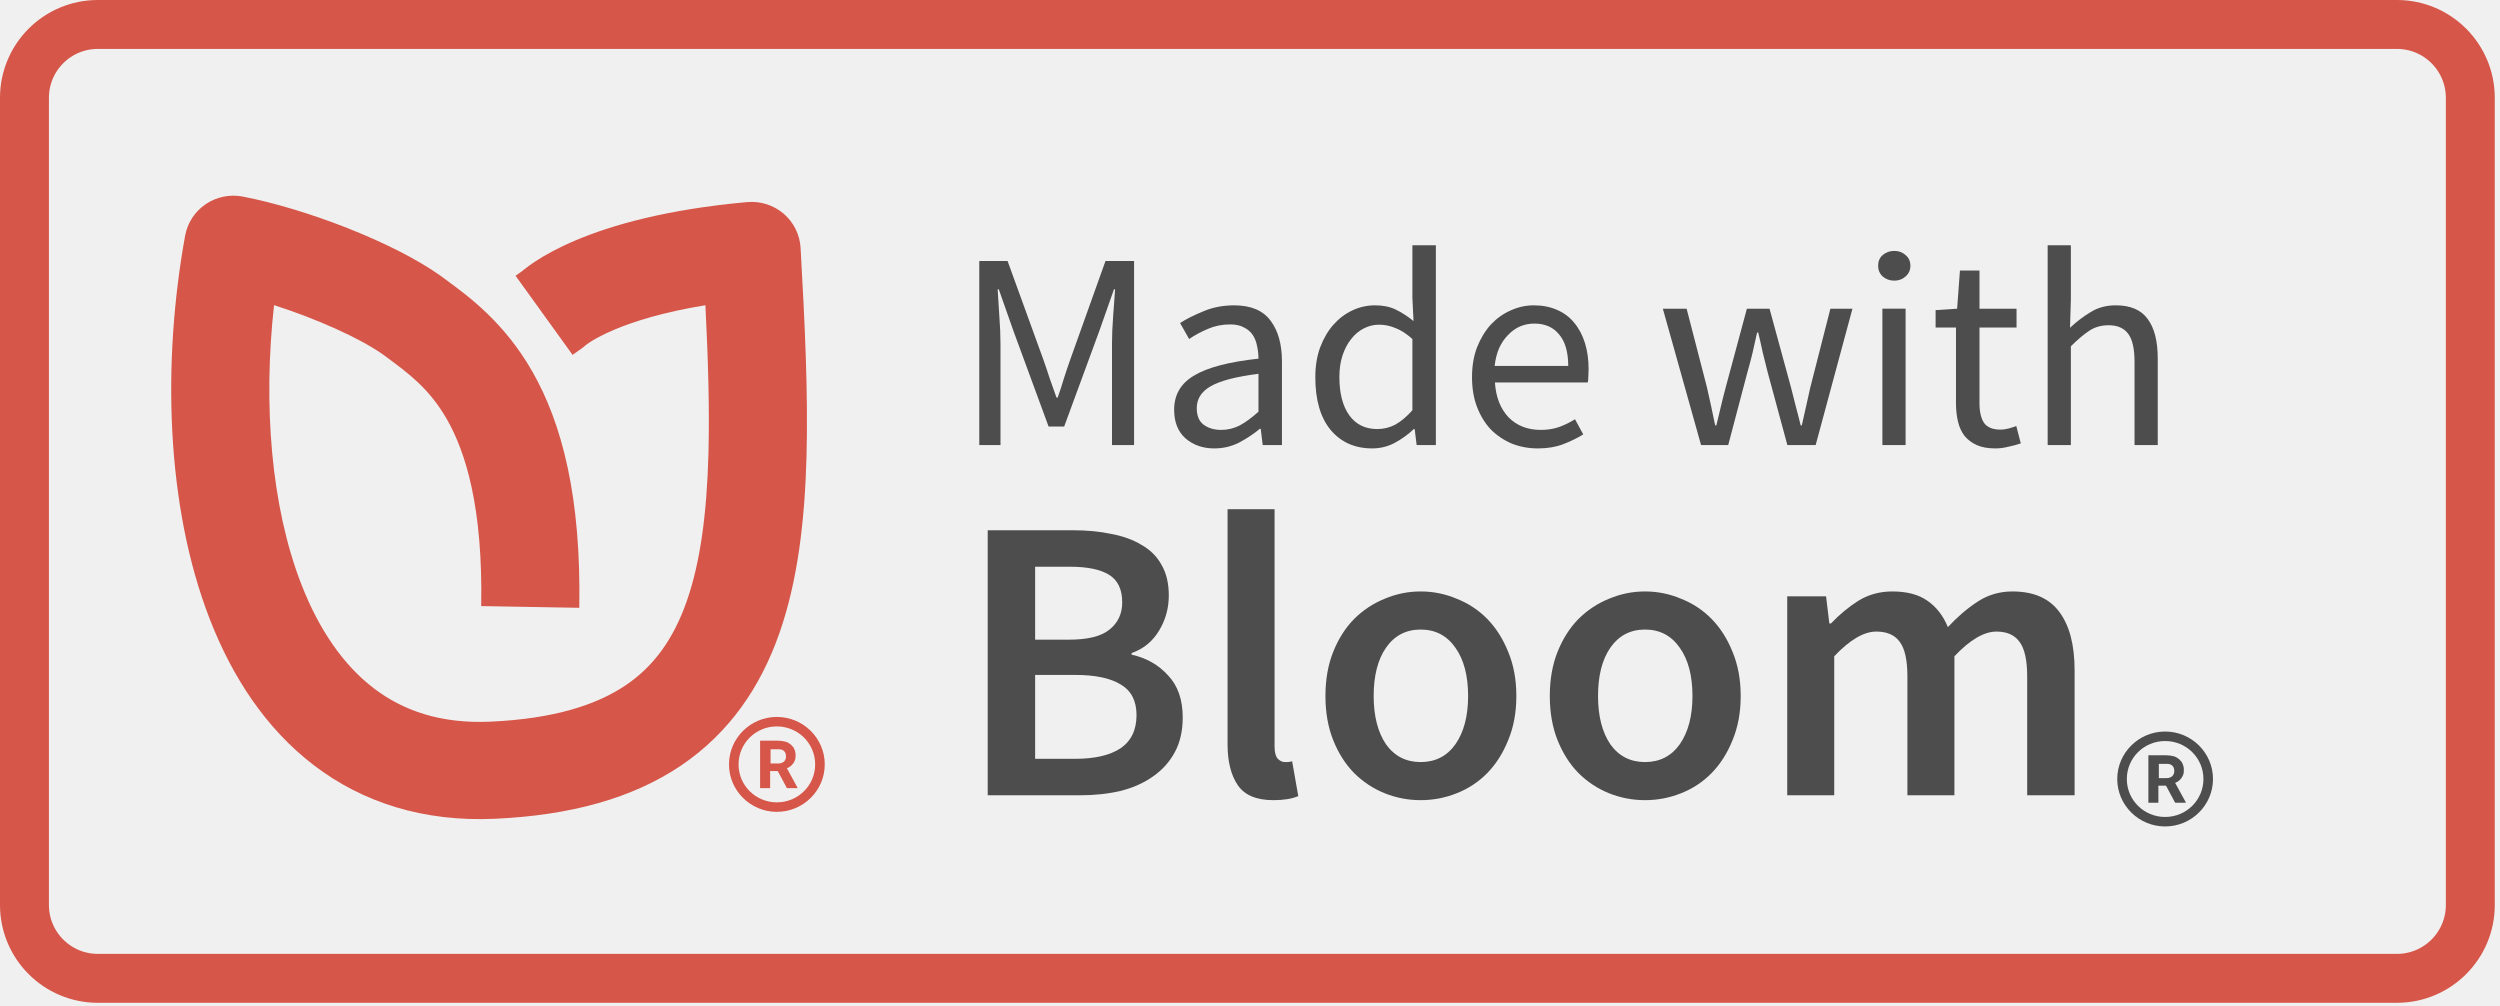
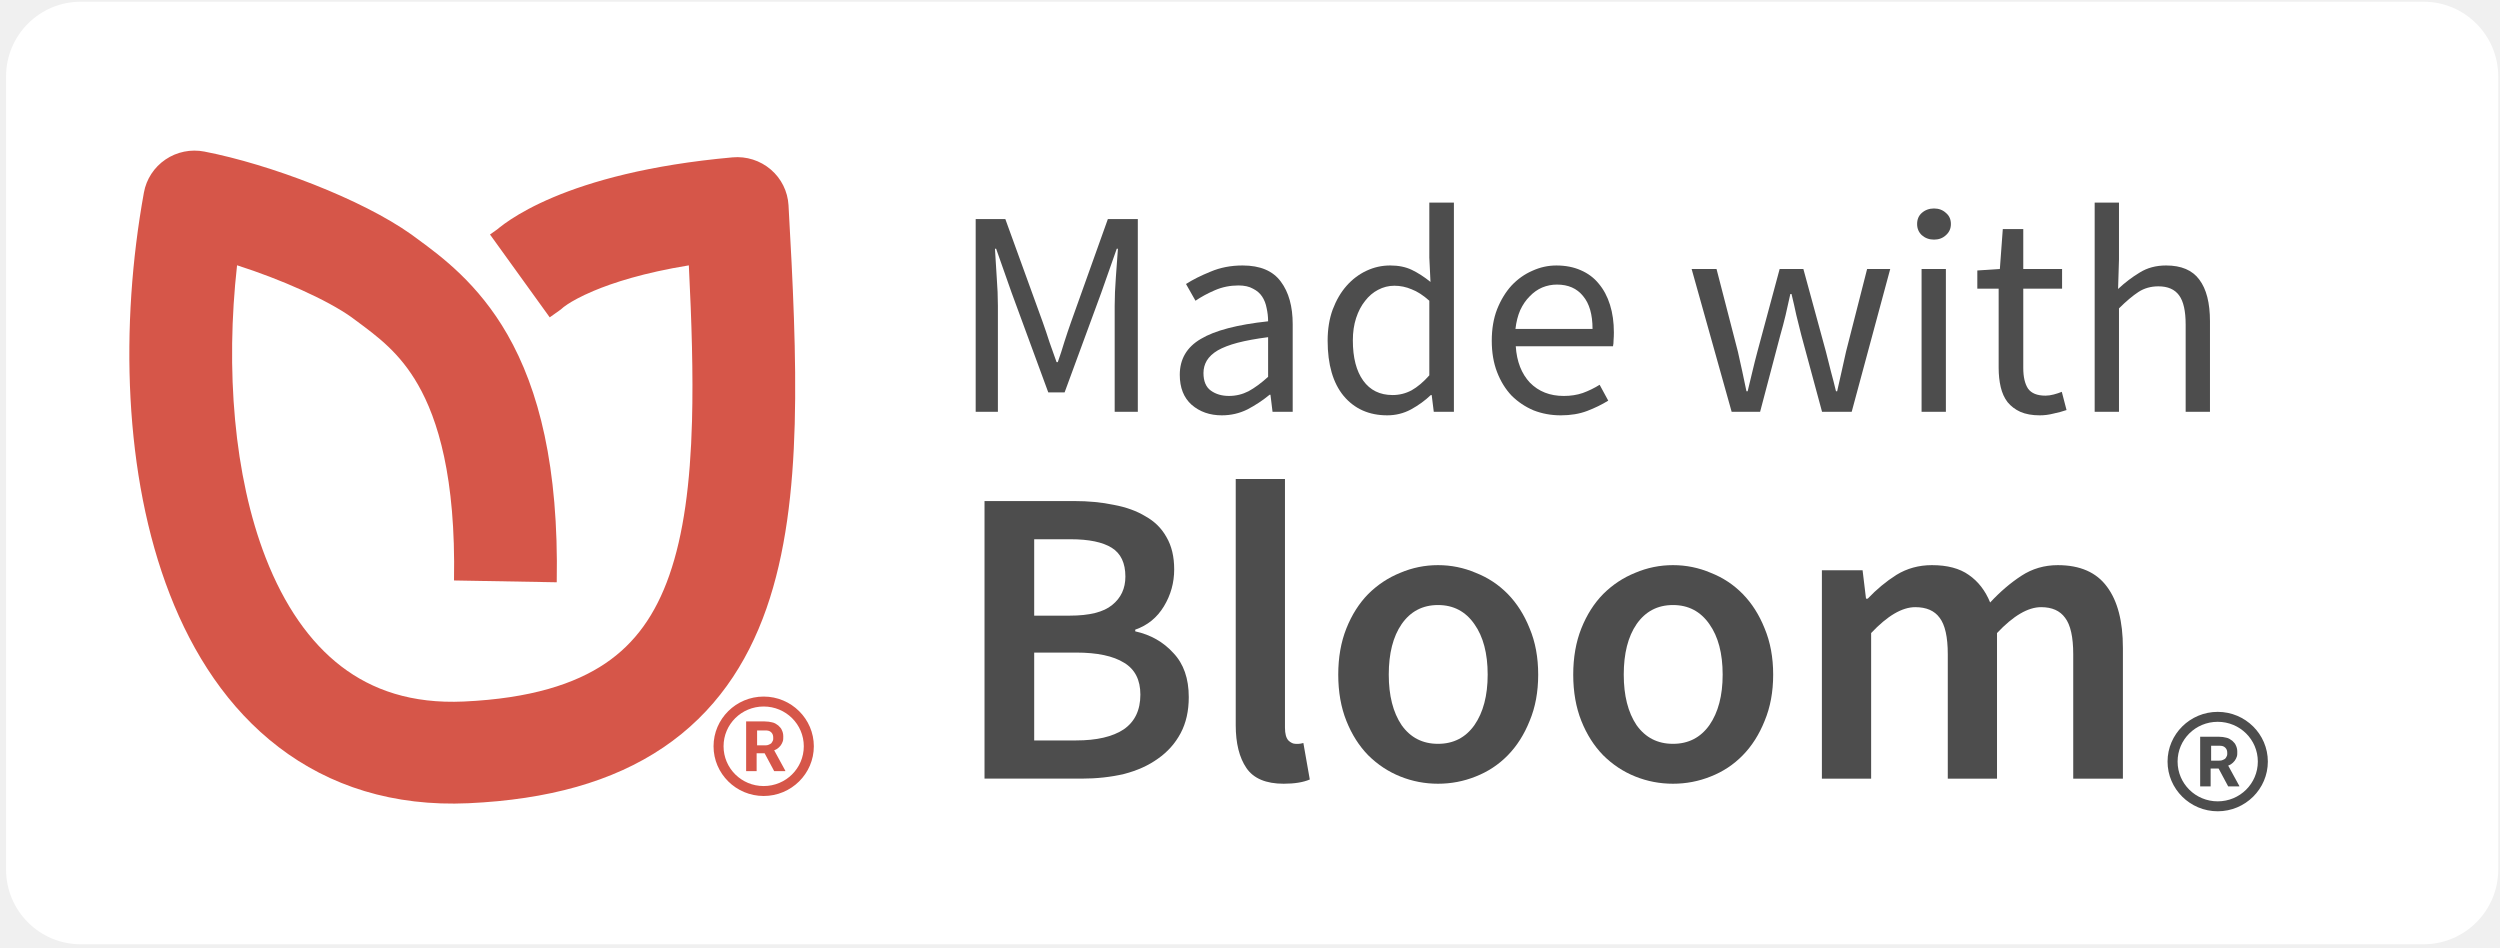
- <svg xmlns="http://www.w3.org/2000/svg" width="398" height="160" viewBox="0 0 398 160" fill="none">
-   <rect x="3.894" y="3.894" width="389.381" height="151.858" rx="11.681" stroke="#D65649" stroke-width="7.788" />
-   <path fill-rule="evenodd" clip-rule="evenodd" d="M32.751 32.501C34.476 31.331 36.606 30.896 38.658 31.294C48.645 33.23 62.593 38.532 70.151 43.914C70.194 43.945 70.237 43.976 70.276 44.007C70.537 44.2 70.809 44.401 71.097 44.611C74.66 47.228 80.287 51.356 84.722 59.1C89.492 67.428 92.536 79.18 92.221 96.764L76.607 96.488C76.891 80.738 74.126 71.955 71.14 66.741C68.371 61.907 65.105 59.493 61.639 56.931C61.421 56.768 61.199 56.605 60.977 56.44C57.239 53.796 50.328 50.726 43.63 48.579C41.866 64.379 43.14 80.581 47.976 93.026C50.799 100.281 54.677 105.878 59.478 109.553C64.158 113.136 70.163 115.25 78.094 114.888C88.261 114.424 95.013 112.199 99.612 109.091C104.113 106.05 107.232 101.71 109.338 95.685C111.499 89.509 112.527 81.741 112.784 72.261C112.979 65.067 112.73 57.176 112.301 48.592C105.452 49.711 100.791 51.223 97.809 52.481C95.792 53.332 94.53 54.072 93.864 54.508C93.533 54.724 93.346 54.868 93.284 54.917C93.054 55.126 92.813 55.322 92.556 55.502L91.154 56.494L82.078 43.902L83.156 43.137C83.254 43.054 83.363 42.965 83.483 42.87C83.923 42.518 84.504 42.087 85.243 41.602C86.723 40.631 88.83 39.449 91.692 38.241C97.423 35.825 106.141 33.327 118.948 32.174C121.055 31.984 123.153 32.651 124.758 34.023C126.362 35.394 127.331 37.352 127.452 39.448C128.118 51.24 128.671 62.497 128.398 72.676C128.122 82.825 127.016 92.407 124.096 100.753C121.125 109.249 116.218 116.602 108.411 121.878C100.702 127.086 90.862 129.799 78.811 130.348C67.402 130.868 57.706 127.754 49.93 121.8C42.271 115.938 36.941 107.69 33.405 98.59C26.381 80.525 25.824 57.627 29.472 37.519C29.842 35.479 31.026 33.671 32.751 32.501Z" fill="#D65649" />
-   <path d="M123.676 114.135C119.475 114.135 116.056 117.527 116.056 121.691C116.056 125.855 119.475 129.246 123.676 129.246C127.878 129.246 131.3 125.855 131.3 121.691C131.3 117.527 127.878 114.135 123.676 114.135ZM123.676 115.646C127.052 115.646 129.774 118.343 129.774 121.691C129.774 125.038 127.052 127.735 123.676 127.735C120.3 127.735 117.578 125.038 117.578 121.691C117.578 118.343 120.3 115.646 123.676 115.646ZM121.009 117.912V125.469H122.605V122.753H123.82L125.273 125.469H126.962V125.398L125.273 122.305C125.424 122.229 125.666 122.15 125.822 121.998C126.047 121.845 126.121 121.7 126.273 121.549C126.425 121.323 126.507 121.162 126.581 120.936C126.659 120.71 126.655 120.482 126.655 120.18C126.655 119.802 126.569 119.49 126.417 119.188C126.339 118.962 126.121 118.753 125.892 118.527C125.588 118.301 125.343 118.13 124.961 118.055C124.657 117.979 124.276 117.914 123.82 117.914L121.009 117.912ZM122.675 119.282H123.914C124.295 119.282 124.591 119.338 124.821 119.567C125.047 119.793 125.128 120.039 125.128 120.416C125.128 120.569 125.136 120.714 125.058 120.865C124.981 121.018 124.895 121.168 124.821 121.243C124.743 121.319 124.591 121.381 124.439 121.455C124.287 121.531 124.143 121.548 123.914 121.548H122.675V119.282Z" fill="#D65649" />
-   <path d="M155.901 70.852V41.552H160.406L166.079 57.184C166.441 58.197 166.788 59.224 167.119 60.266C167.477 61.278 167.839 62.291 168.197 63.303H168.38C168.739 62.291 169.07 61.278 169.369 60.266C169.7 59.224 170.047 58.197 170.405 57.184L175.993 41.552H180.545V70.852H177.029V54.728C177.029 53.418 177.091 51.973 177.208 50.395C177.328 48.817 177.434 47.373 177.523 46.063H177.344L175 52.718L169.416 67.904H166.936L161.352 52.718L159.008 46.063H158.829C158.919 47.373 159.008 48.817 159.098 50.395C159.218 51.973 159.277 53.418 159.277 54.728V70.852H155.901Z" fill="#4D4D4D" />
-   <path d="M193.321 71.389C191.487 71.389 189.957 70.853 188.722 69.781C187.523 68.709 186.923 67.19 186.923 65.225C186.923 62.843 187.986 61.026 190.12 59.776C192.254 58.495 195.661 57.602 200.349 57.096C200.349 56.411 200.271 55.741 200.123 55.086C200.003 54.431 199.777 53.85 199.446 53.344C199.115 52.838 198.651 52.436 198.052 52.138C197.479 51.811 196.743 51.647 195.844 51.647C194.582 51.647 193.395 51.885 192.285 52.361C191.171 52.838 190.182 53.374 189.31 53.97L187.869 51.424C188.89 50.769 190.136 50.143 191.607 49.548C193.079 48.922 194.699 48.61 196.475 48.61C199.146 48.61 201.085 49.429 202.284 51.066C203.488 52.674 204.087 54.833 204.087 57.543V70.853H201.023L200.707 68.262H200.575C199.524 69.126 198.394 69.87 197.195 70.495C195.992 71.091 194.699 71.389 193.321 71.389ZM194.399 68.441C195.451 68.441 196.444 68.203 197.374 67.726C198.305 67.22 199.298 66.491 200.349 65.538V59.508C198.515 59.746 196.969 60.029 195.708 60.357C194.477 60.684 193.469 61.071 192.69 61.518C191.939 61.964 191.382 62.485 191.023 63.081C190.692 63.647 190.525 64.272 190.525 64.957C190.525 66.207 190.903 67.101 191.654 67.637C192.402 68.173 193.321 68.441 194.399 68.441Z" fill="#4D4D4D" />
-   <path d="M218.456 71.387C215.691 71.387 213.483 70.405 211.832 68.439C210.212 66.474 209.398 63.675 209.398 60.042C209.398 58.286 209.656 56.708 210.166 55.308C210.707 53.879 211.412 52.673 212.284 51.69C213.152 50.708 214.161 49.948 215.302 49.412C216.442 48.876 217.646 48.608 218.907 48.608C220.169 48.608 221.263 48.832 222.194 49.279C223.124 49.725 224.07 50.335 225.032 51.11L224.853 47.403V39.05H228.591V70.851H225.53L225.215 68.305H225.079C224.207 69.139 223.202 69.869 222.061 70.494C220.948 71.089 219.748 71.387 218.456 71.387ZM219.265 68.305C220.29 68.305 221.247 68.067 222.151 67.591C223.05 67.085 223.954 66.325 224.853 65.313V53.968C223.922 53.135 223.019 52.554 222.151 52.226C221.31 51.869 220.437 51.69 219.538 51.69C218.666 51.69 217.84 51.899 217.058 52.316C216.306 52.703 215.648 53.269 215.076 54.013C214.507 54.727 214.056 55.591 213.725 56.603C213.394 57.616 213.23 58.747 213.23 59.998C213.23 62.618 213.756 64.658 214.807 66.117C215.858 67.576 217.346 68.305 219.265 68.305Z" fill="#4D4D4D" />
-   <path d="M244.842 71.389C243.371 71.389 241.988 71.135 240.696 70.629C239.434 70.094 238.324 69.349 237.362 68.396C236.432 67.413 235.696 66.223 235.155 64.823C234.613 63.423 234.345 61.831 234.345 60.044C234.345 58.258 234.613 56.664 235.155 55.265C235.727 53.836 236.463 52.63 237.362 51.647C238.293 50.665 239.344 49.92 240.516 49.414C241.688 48.878 242.903 48.61 244.165 48.61C245.547 48.61 246.778 48.848 247.86 49.324C248.97 49.801 249.889 50.486 250.609 51.379C251.361 52.272 251.929 53.344 252.319 54.595C252.712 55.846 252.906 57.245 252.906 58.793C252.906 59.18 252.891 59.567 252.86 59.955C252.86 60.312 252.832 60.625 252.77 60.892H237.993C238.145 63.215 238.865 65.061 240.154 66.431C241.478 67.771 243.188 68.441 245.29 68.441C246.342 68.441 247.303 68.292 248.176 67.994C249.075 67.666 249.932 67.25 250.742 66.744L252.05 69.156C251.088 69.751 250.021 70.272 248.853 70.719C247.681 71.165 246.342 71.389 244.842 71.389ZM237.946 58.258H249.663C249.663 56.054 249.18 54.386 248.222 53.255C247.288 52.094 245.968 51.513 244.255 51.513C243.476 51.513 242.724 51.662 242.004 51.96C241.311 52.258 240.68 52.704 240.111 53.3C239.539 53.865 239.06 54.565 238.671 55.399C238.309 56.233 238.067 57.186 237.946 58.258Z" fill="#4D4D4D" />
-   <path d="M270.808 70.853L264.725 49.146H268.51L271.754 61.697C271.991 62.739 272.217 63.751 272.427 64.734C272.638 65.716 272.848 66.714 273.058 67.726H273.241C273.479 66.714 273.72 65.716 273.961 64.734C274.199 63.721 274.456 62.709 274.725 61.697L278.104 49.146H281.71L285.133 61.697C285.405 62.739 285.658 63.751 285.9 64.734C286.168 65.716 286.426 66.714 286.667 67.726H286.846C287.087 66.714 287.309 65.716 287.52 64.734C287.73 63.751 287.956 62.739 288.197 61.697L291.398 49.146H294.91L289.054 70.853H284.549L281.395 59.195C281.122 58.153 280.869 57.126 280.628 56.114C280.417 55.101 280.176 54.044 279.907 52.943H279.728C279.487 54.044 279.245 55.116 279.008 56.158C278.766 57.17 278.494 58.198 278.194 59.24L275.133 70.853H270.808Z" fill="#4D4D4D" />
-   <path d="M299.676 70.851V49.144H303.371V70.851H299.676ZM301.568 44.678C300.848 44.678 300.232 44.455 299.718 44.008C299.239 43.561 298.998 42.995 298.998 42.311C298.998 41.596 299.239 41.03 299.718 40.613C300.232 40.167 300.848 39.943 301.568 39.943C302.288 39.943 302.888 40.167 303.371 40.613C303.881 41.03 304.134 41.596 304.134 42.311C304.134 42.995 303.881 43.561 303.371 44.008C302.888 44.455 302.288 44.678 301.568 44.678Z" fill="#4D4D4D" />
-   <path d="M317.657 71.388C316.485 71.388 315.492 71.21 314.682 70.852C313.9 70.495 313.257 70.004 312.743 69.378C312.264 68.753 311.918 67.994 311.708 67.1C311.497 66.207 311.392 65.225 311.392 64.153V52.138H308.149V49.369L311.575 49.146L312.023 43.071H315.134V49.146H321.033V52.138H315.134V64.198C315.134 65.537 315.372 66.579 315.855 67.324C316.365 68.038 317.252 68.396 318.514 68.396C318.903 68.396 319.324 68.336 319.772 68.217C320.223 68.098 320.628 67.964 320.99 67.815L321.711 70.584C321.111 70.793 320.449 70.972 319.729 71.12C319.04 71.299 318.347 71.388 317.657 71.388Z" fill="#4D4D4D" />
-   <path d="M325.987 70.851V39.05H329.682V47.715L329.546 52.182C330.597 51.199 331.695 50.365 332.836 49.68C333.977 48.966 335.312 48.608 336.846 48.608C339.155 48.608 340.837 49.323 341.889 50.752C342.971 52.182 343.513 54.296 343.513 57.094V70.851H339.817V57.586C339.817 55.532 339.486 54.057 338.828 53.164C338.166 52.241 337.115 51.779 335.674 51.779C334.534 51.779 333.525 52.063 332.653 52.628C331.784 53.194 330.792 54.028 329.682 55.129V70.851H325.987Z" fill="#4D4D4D" />
-   <path d="M157.244 126.609V84.416H170.845C173.061 84.416 175.078 84.61 176.9 84.997C178.765 85.341 180.37 85.922 181.713 86.739C183.103 87.513 184.166 88.567 184.902 89.9C185.685 91.233 186.074 92.868 186.074 94.803C186.074 96.825 185.556 98.696 184.513 100.416C183.473 102.136 182.017 103.319 180.152 103.964V104.222C182.496 104.738 184.427 105.835 185.946 107.512C187.507 109.147 188.29 111.384 188.29 114.222C188.29 116.33 187.877 118.158 187.051 119.706C186.226 121.254 185.077 122.544 183.601 123.577C182.169 124.609 180.455 125.383 178.462 125.899C176.464 126.372 174.295 126.609 171.955 126.609H157.244ZM164.794 101.835H170.195C173.189 101.835 175.339 101.297 176.639 100.222C177.983 99.147 178.656 97.706 178.656 95.9C178.656 93.835 177.963 92.373 176.573 91.513C175.187 90.653 173.104 90.223 170.328 90.223H164.794V101.835ZM164.794 120.803H171.173C174.295 120.803 176.706 120.244 178.396 119.125C180.089 117.964 180.934 116.201 180.934 113.835C180.934 111.599 180.109 109.986 178.462 108.996C176.811 107.964 174.381 107.448 171.173 107.448H164.794V120.803Z" fill="#4D4D4D" />
-   <path d="M202.714 127.385C200.027 127.385 198.138 126.589 197.052 124.997C195.969 123.406 195.428 121.234 195.428 118.481V81.063H202.912V118.868C202.912 119.772 203.083 120.417 203.43 120.804C203.777 121.148 204.146 121.32 204.536 121.32C204.711 121.32 204.863 121.32 204.991 121.32C205.167 121.32 205.404 121.277 205.708 121.191L206.685 126.739C205.688 127.17 204.365 127.385 202.714 127.385Z" fill="#4D4D4D" />
-   <path d="M226.173 127.384C224.18 127.384 222.272 127.019 220.449 126.288C218.627 125.556 216.999 124.481 215.567 123.062C214.18 121.643 213.071 119.9 212.249 117.836C211.424 115.772 211.011 113.427 211.011 110.804C211.011 108.181 211.424 105.836 212.249 103.772C213.071 101.707 214.18 99.965 215.567 98.546C216.999 97.127 218.627 96.052 220.449 95.32C222.272 94.546 224.18 94.159 226.173 94.159C228.171 94.159 230.079 94.546 231.901 95.32C233.766 96.052 235.394 97.127 236.784 98.546C238.17 99.965 239.276 101.707 240.101 103.772C240.97 105.836 241.402 108.181 241.402 110.804C241.402 113.427 240.97 115.772 240.101 117.836C239.276 119.9 238.17 121.643 236.784 123.062C235.394 124.481 233.766 125.556 231.901 126.288C230.079 127.019 228.171 127.384 226.173 127.384ZM226.173 121.32C228.517 121.32 230.363 120.374 231.706 118.481C233.05 116.546 233.723 113.987 233.723 110.804C233.723 107.578 233.05 105.019 231.706 103.127C230.363 101.191 228.517 100.224 226.173 100.224C223.833 100.224 221.987 101.191 220.644 103.127C219.34 105.019 218.689 107.578 218.689 110.804C218.689 113.987 219.34 116.546 220.644 118.481C221.987 120.374 223.833 121.32 226.173 121.32Z" fill="#4D4D4D" />
-   <path d="M261.891 127.384C259.893 127.384 257.985 127.019 256.163 126.288C254.34 125.556 252.713 124.481 251.284 123.062C249.894 121.643 248.788 119.9 247.962 117.836C247.141 115.772 246.728 113.427 246.728 110.804C246.728 108.181 247.141 105.836 247.962 103.772C248.788 101.707 249.894 99.965 251.284 98.546C252.713 97.127 254.34 96.052 256.163 95.32C257.985 94.546 259.893 94.159 261.891 94.159C263.884 94.159 265.796 94.546 267.618 95.32C269.484 96.052 271.111 97.127 272.497 98.546C273.887 99.965 274.993 101.707 275.819 103.772C276.683 105.836 277.119 108.181 277.119 110.804C277.119 113.427 276.683 115.772 275.819 117.836C274.993 119.9 273.887 121.643 272.497 123.062C271.111 124.481 269.484 125.556 267.618 126.288C265.796 127.019 263.884 127.384 261.891 127.384ZM261.891 121.32C264.235 121.32 266.076 120.374 267.424 118.481C268.767 116.546 269.441 113.987 269.441 110.804C269.441 107.578 268.767 105.019 267.424 103.127C266.076 101.191 264.235 100.224 261.891 100.224C259.546 100.224 257.705 101.191 256.357 103.127C255.057 105.019 254.407 107.578 254.407 110.804C254.407 113.987 255.057 116.546 256.357 118.481C257.705 120.374 259.546 121.32 261.891 121.32Z" fill="#4D4D4D" />
-   <path d="M284.525 126.61V94.933H290.709L291.231 99.256H291.491C292.835 97.837 294.287 96.632 295.849 95.643C297.457 94.654 299.256 94.159 301.249 94.159C303.593 94.159 305.458 94.654 306.849 95.643C308.282 96.632 309.364 98.03 310.1 99.837C311.618 98.202 313.203 96.847 314.854 95.772C316.501 94.697 318.343 94.159 320.384 94.159C323.767 94.159 326.263 95.256 327.867 97.449C329.472 99.6 330.278 102.696 330.278 106.739V126.61H322.728V107.707C322.728 105.084 322.315 103.234 321.489 102.159C320.711 101.084 319.496 100.546 317.845 100.546C315.851 100.546 313.616 101.858 311.143 104.481V126.61H303.66V107.707C303.66 105.084 303.247 103.234 302.421 102.159C301.643 101.084 300.404 100.546 298.714 100.546C296.717 100.546 294.482 101.858 292.009 104.481V126.61H284.525Z" fill="#4D4D4D" />
-   <path d="M344.689 116.46C340.488 116.46 337.065 119.852 337.065 124.016C337.065 128.18 340.488 131.572 344.689 131.572C348.887 131.572 352.309 128.18 352.309 124.016C352.309 119.852 348.887 116.46 344.689 116.46ZM344.689 117.972C348.065 117.972 350.787 120.669 350.787 124.016C350.787 127.363 348.065 130.061 344.689 130.061C341.313 130.061 338.591 127.363 338.591 124.016C338.591 120.669 341.313 117.972 344.689 117.972ZM342.022 120.238V127.794H343.614V125.079H344.829L346.282 127.794H347.975V127.724L346.282 124.631C346.437 124.554 346.679 124.475 346.831 124.324C347.06 124.171 347.13 124.026 347.282 123.875C347.438 123.649 347.516 123.488 347.594 123.261C347.672 123.035 347.664 122.807 347.664 122.505C347.664 122.127 347.578 121.816 347.426 121.513C347.349 121.288 347.13 121.079 346.905 120.853C346.597 120.627 346.356 120.456 345.974 120.38C345.67 120.304 345.289 120.239 344.829 120.239L342.022 120.238ZM343.688 121.608H344.926C345.308 121.608 345.604 121.664 345.83 121.892C346.06 122.118 346.141 122.364 346.141 122.742C346.141 122.895 346.145 123.04 346.067 123.191C345.993 123.344 345.908 123.493 345.83 123.569C345.756 123.645 345.604 123.707 345.448 123.78C345.296 123.856 345.156 123.874 344.926 123.874H343.688V121.608Z" fill="#4D4D4D" />
+ <svg xmlns="http://www.w3.org/2000/svg" width="380" height="144" viewBox="0 0 380 144" fill="none" version="1.1" id="svg17">
+   <defs id="defs17" />
+   <rect x="0.921" y="0.261" width="378.812" height="143.27" rx="11.364" fill="#ffffff" id="rect1" style="stroke-width:0.958" />
+   <path fill-rule="evenodd" clip-rule="evenodd" d="m 25.154,24.244 c 1.725,-1.17 3.855,-1.605 5.907,-1.207 9.988,1.936 23.935,7.238 31.493,12.62 0.043,0.031 0.086,0.061 0.125,0.093 0.261,0.192 0.533,0.393 0.822,0.604 3.563,2.617 9.189,6.745 13.624,14.489 4.77,8.328 7.815,20.08 7.499,37.664 l -15.614,-0.276 c 0.284,-15.75 -2.48,-24.533 -5.467,-29.747 -2.768,-4.835 -6.035,-7.248 -9.501,-9.81 -0.218,-0.163 -0.44,-0.327 -0.662,-0.491 -3.738,-2.643 -10.65,-5.714 -17.347,-7.861 -1.764,15.8 -0.491,32.002 4.346,44.447 2.823,7.255 6.701,12.852 11.502,16.528 4.68,3.582 10.685,5.696 18.616,5.335 10.167,-0.464 16.919,-2.69 21.517,-5.798 4.502,-3.04 7.62,-7.381 9.726,-13.406 2.161,-6.176 3.189,-13.944 3.446,-23.424 0.195,-7.195 -0.054,-15.085 -0.483,-23.669 -6.849,1.118 -11.51,2.631 -14.492,3.889 -2.017,0.851 -3.279,1.591 -3.944,2.027 -0.331,0.216 -0.518,0.36 -0.58,0.409 -0.23,0.209 -0.471,0.404 -0.728,0.585 l -1.402,0.992 -9.077,-12.592 1.079,-0.764 c 0.097,-0.083 0.206,-0.172 0.327,-0.268 0.44,-0.352 1.02,-0.782 1.76,-1.267 1.48,-0.971 3.586,-2.153 6.448,-3.361 5.732,-2.417 14.45,-4.914 27.256,-6.067 2.107,-0.19 4.205,0.477 5.81,1.849 1.604,1.371 2.573,3.33 2.694,5.425 0.666,11.792 1.219,23.049 0.946,33.228 -0.276,10.149 -1.382,19.731 -4.302,28.076 -2.971,8.497 -7.878,15.849 -15.685,21.125 -7.709,5.208 -17.549,7.921 -29.6,8.47 -11.409,0.52 -21.104,-2.593 -28.88,-8.547 -7.659,-5.862 -12.99,-14.11 -16.525,-23.211 -7.024,-18.065 -7.581,-40.962 -3.933,-61.07 0.37,-2.04 1.554,-3.848 3.279,-5.018 z" fill="#d65649" id="path2" />
+   <path d="m 116.079,105.878 c -4.201,0 -7.62,3.392 -7.62,7.556 0,4.164 3.419,7.556 7.62,7.556 4.202,0 7.624,-3.392 7.624,-7.556 0,-4.164 -3.422,-7.556 -7.624,-7.556 z m 0,1.511 c 3.376,0 6.098,2.698 6.098,6.045 0,3.347 -2.722,6.045 -6.098,6.045 -3.376,0 -6.098,-2.698 -6.098,-6.045 0,-3.347 2.722,-6.045 6.098,-6.045 z m -2.667,2.267 v 7.556 h 1.596 v -2.715 h 1.215 l 1.453,2.715 h 1.689 v -0.071 l -1.689,-3.093 c 0.151,-0.076 0.393,-0.155 0.549,-0.307 0.225,-0.152 0.299,-0.297 0.451,-0.448 0.152,-0.226 0.234,-0.387 0.308,-0.614 0.078,-0.226 0.074,-0.454 0.074,-0.756 0,-0.377 -0.086,-0.689 -0.238,-0.992 -0.078,-0.225 -0.296,-0.434 -0.525,-0.66 -0.304,-0.226 -0.549,-0.397 -0.931,-0.473 -0.304,-0.076 -0.685,-0.141 -1.141,-0.141 z m 1.666,1.37 h 1.239 c 0.381,0 0.677,0.055 0.907,0.284 0.226,0.226 0.307,0.472 0.307,0.85 0,0.153 0.008,0.298 -0.07,0.449 -0.077,0.153 -0.163,0.302 -0.237,0.378 -0.078,0.076 -0.23,0.138 -0.382,0.211 -0.152,0.076 -0.296,0.094 -0.525,0.094 h -1.239 z" fill="#d65649" id="path3" />
+   <path d="m 148.304,62.595 v -29.3 h 4.505 l 5.673,15.633 c 0.362,1.012 0.709,2.04 1.04,3.082 0.358,1.012 0.72,2.025 1.078,3.037 h 0.183 c 0.359,-1.012 0.69,-2.025 0.989,-3.037 0.331,-1.042 0.678,-2.069 1.036,-3.082 l 5.588,-15.633 h 4.552 v 29.3 h -3.516 v -16.124 c 0,-1.31 0.062,-2.755 0.179,-4.333 0.12,-1.578 0.226,-3.022 0.315,-4.332 h -0.179 l -2.344,6.655 -5.584,15.186 h -2.48 l -5.584,-15.186 -2.344,-6.655 h -0.179 c 0.09,1.31 0.179,2.754 0.269,4.332 0.12,1.578 0.179,3.022 0.179,4.333 v 16.124 z" fill="#4d4d4d" id="path4" />
+   <path d="m 185.724,63.131 c -1.834,0 -3.364,-0.536 -4.599,-1.608 -1.199,-1.072 -1.799,-2.591 -1.799,-4.556 0,-2.382 1.063,-4.199 3.197,-5.449 2.134,-1.281 5.541,-2.174 10.229,-2.68 0,-0.685 -0.078,-1.355 -0.226,-2.01 -0.12,-0.655 -0.346,-1.236 -0.677,-1.742 -0.331,-0.506 -0.795,-0.908 -1.394,-1.206 -0.573,-0.327 -1.309,-0.491 -2.208,-0.491 -1.262,0 -2.449,0.238 -3.559,0.715 -1.114,0.477 -2.103,1.012 -2.975,1.608 l -1.441,-2.546 c 1.021,-0.655 2.267,-1.281 3.738,-1.876 1.472,-0.625 3.092,-0.938 4.868,-0.938 2.671,0 4.61,0.819 5.809,2.457 1.204,1.608 1.803,3.767 1.803,6.476 v 13.31 h -3.064 l -0.316,-2.591 h -0.132 c -1.051,0.863 -2.181,1.608 -3.38,2.233 -1.203,0.595 -2.496,0.893 -3.874,0.893 z m 1.078,-2.948 c 1.052,0 2.045,-0.238 2.975,-0.715 0.931,-0.506 1.924,-1.236 2.975,-2.188 v -6.03 c -1.834,0.238 -3.38,0.521 -4.641,0.849 -1.231,0.328 -2.239,0.715 -3.018,1.161 -0.751,0.447 -1.308,0.968 -1.667,1.563 -0.331,0.566 -0.498,1.191 -0.498,1.876 0,1.25 0.378,2.144 1.129,2.68 0.748,0.536 1.667,0.804 2.745,0.804 z" fill="#4d4d4d" id="path5" />
+   <path d="m 210.859,63.13 c -2.765,0 -4.973,-0.982 -6.624,-2.948 -1.62,-1.965 -2.434,-4.764 -2.434,-8.397 0,-1.757 0.258,-3.335 0.768,-4.734 0.541,-1.429 1.246,-2.635 2.118,-3.618 0.868,-0.983 1.877,-1.742 3.018,-2.278 1.14,-0.536 2.344,-0.804 3.605,-0.804 1.262,0 2.356,0.224 3.287,0.67 0.93,0.447 1.876,1.057 2.838,1.831 l -0.179,-3.707 v -8.352 h 3.738 v 31.801 h -3.061 l -0.315,-2.546 h -0.136 c -0.872,0.834 -1.877,1.563 -3.018,2.189 -1.113,0.595 -2.313,0.893 -3.605,0.893 z m 0.809,-3.082 c 1.025,0 1.982,-0.238 2.886,-0.715 0.899,-0.506 1.803,-1.266 2.702,-2.278 v -11.345 c -0.931,-0.834 -1.834,-1.414 -2.702,-1.742 -0.841,-0.357 -1.714,-0.536 -2.613,-0.536 -0.872,0 -1.698,0.208 -2.48,0.625 -0.752,0.387 -1.41,0.953 -1.982,1.697 -0.569,0.715 -1.02,1.578 -1.351,2.591 -0.331,1.012 -0.495,2.144 -0.495,3.394 0,2.62 0.526,4.66 1.577,6.119 1.051,1.459 2.539,2.188 4.458,2.188 z" fill="#4d4d4d" id="path6" />
+   <path d="m 237.245,63.131 c -1.471,0 -2.854,-0.253 -4.146,-0.759 -1.262,-0.536 -2.372,-1.28 -3.334,-2.233 -0.93,-0.983 -1.666,-2.174 -2.207,-3.573 -0.542,-1.399 -0.81,-2.992 -0.81,-4.779 0,-1.786 0.268,-3.38 0.81,-4.779 0.572,-1.429 1.308,-2.635 2.207,-3.618 0.931,-0.982 1.982,-1.727 3.154,-2.233 1.172,-0.536 2.387,-0.804 3.649,-0.804 1.382,0 2.613,0.238 3.695,0.715 1.11,0.477 2.029,1.161 2.749,2.055 0.752,0.893 1.32,1.965 1.71,3.216 0.393,1.251 0.587,2.65 0.587,4.198 0,0.387 -0.015,0.774 -0.046,1.161 0,0.357 -0.028,0.67 -0.09,0.938 h -14.777 c 0.152,2.323 0.872,4.169 2.161,5.538 1.324,1.34 3.034,2.01 5.136,2.01 1.052,0 2.013,-0.149 2.886,-0.447 0.899,-0.328 1.756,-0.745 2.566,-1.251 l 1.308,2.412 c -0.962,0.595 -2.029,1.117 -3.197,1.563 -1.172,0.447 -2.511,0.67 -4.011,0.67 z m -6.896,-13.131 h 11.717 c 0,-2.204 -0.483,-3.871 -1.441,-5.002 -0.934,-1.161 -2.254,-1.742 -3.967,-1.742 -0.779,0 -1.531,0.149 -2.251,0.447 -0.693,0.298 -1.324,0.745 -1.893,1.34 -0.572,0.566 -1.051,1.265 -1.44,2.099 -0.362,0.834 -0.604,1.787 -0.725,2.859 z" fill="#4d4d4d" id="path7" />
+   <path d="m 263.211,62.596 -6.083,-21.707 h 3.785 l 3.244,12.55 c 0.237,1.042 0.463,2.054 0.673,3.037 0.211,0.983 0.421,1.98 0.631,2.992 h 0.183 c 0.238,-1.012 0.479,-2.01 0.72,-2.992 0.238,-1.012 0.495,-2.025 0.764,-3.037 l 3.379,-12.55 h 3.606 l 3.423,12.55 c 0.272,1.042 0.525,2.054 0.767,3.037 0.268,0.983 0.526,1.98 0.767,2.992 h 0.179 c 0.241,-1.012 0.463,-2.01 0.674,-2.992 0.21,-0.983 0.436,-1.995 0.677,-3.037 l 3.201,-12.55 h 3.512 l -5.856,21.707 h -4.505 l -3.154,-11.658 c -0.273,-1.042 -0.526,-2.069 -0.767,-3.082 -0.211,-1.012 -0.452,-2.07 -0.721,-3.171 h -0.179 c -0.241,1.101 -0.483,2.174 -0.72,3.216 -0.242,1.012 -0.514,2.04 -0.814,3.082 l -3.061,11.613 z" fill="#4d4d4d" id="path8" />
+   <path d="m 292.079,62.595 v -21.707 h 3.695 v 21.707 z m 1.892,-26.173 c -0.72,0 -1.336,-0.223 -1.85,-0.67 -0.479,-0.447 -0.72,-1.012 -0.72,-1.697 0,-0.715 0.241,-1.281 0.72,-1.697 0.514,-0.447 1.13,-0.67 1.85,-0.67 0.72,0 1.32,0.223 1.803,0.67 0.51,0.417 0.763,0.982 0.763,1.697 0,0.684 -0.253,1.25 -0.763,1.697 -0.483,0.447 -1.083,0.67 -1.803,0.67 z" fill="#4d4d4d" id="path9" />
+   <path d="m 310.06,63.132 c -1.172,0 -2.165,-0.179 -2.975,-0.536 -0.782,-0.357 -1.425,-0.849 -1.939,-1.474 -0.479,-0.625 -0.825,-1.384 -1.035,-2.278 -0.211,-0.893 -0.316,-1.876 -0.316,-2.948 v -12.015 h -3.243 v -2.769 l 3.426,-0.223 0.448,-6.074 h 3.111 v 6.074 h 5.899 v 2.992 h -5.899 v 12.06 c 0,1.34 0.238,2.382 0.721,3.126 0.51,0.715 1.397,1.072 2.659,1.072 0.389,0 0.81,-0.06 1.258,-0.179 0.451,-0.119 0.856,-0.253 1.218,-0.402 l 0.721,2.769 c -0.6,0.209 -1.262,0.387 -1.982,0.536 -0.689,0.179 -1.382,0.268 -2.072,0.268 z" fill="#4d4d4d" id="path10" />
+   <path d="m 318.39,62.594 v -31.801 h 3.695 v 8.665 l -0.136,4.467 c 1.051,-0.983 2.149,-1.816 3.29,-2.501 1.141,-0.715 2.476,-1.072 4.01,-1.072 2.309,0 3.991,0.715 5.043,2.144 1.082,1.429 1.624,3.543 1.624,6.342 v 13.757 h -3.696 v -13.265 c 0,-2.054 -0.331,-3.529 -0.989,-4.422 -0.662,-0.923 -1.713,-1.385 -3.154,-1.385 -1.14,0 -2.149,0.283 -3.021,0.849 -0.869,0.566 -1.861,1.399 -2.971,2.501 v 15.722 z" fill="#4d4d4d" id="path11" />
+   <path d="M 149.647,118.352 V 76.159 h 13.601 c 2.216,0 4.233,0.194 6.055,0.581 1.865,0.344 3.47,0.925 4.813,1.742 1.39,0.774 2.453,1.828 3.189,3.161 0.783,1.333 1.172,2.968 1.172,4.903 0,2.022 -0.518,3.893 -1.561,5.613 -1.04,1.72 -2.496,2.903 -4.361,3.548 v 0.258 c 2.344,0.516 4.275,1.613 5.794,3.29 1.561,1.635 2.344,3.872 2.344,6.71 0,2.108 -0.413,3.936 -1.239,5.484 -0.825,1.548 -1.974,2.838 -3.45,3.871 -1.432,1.032 -3.146,1.806 -5.139,2.322 -1.998,0.473 -4.167,0.71 -6.507,0.71 z m 7.55,-24.774 h 5.401 c 2.994,0 5.144,-0.538 6.444,-1.613 1.344,-1.075 2.017,-2.516 2.017,-4.322 0,-2.064 -0.693,-3.527 -2.083,-4.387 -1.386,-0.86 -3.469,-1.29 -6.245,-1.29 h -5.534 z m 0,18.968 h 6.379 c 3.122,0 5.533,-0.559 7.223,-1.678 1.693,-1.161 2.538,-2.924 2.538,-5.29 0,-2.236 -0.825,-3.849 -2.472,-4.839 -1.651,-1.032 -4.081,-1.548 -7.289,-1.548 h -6.379 z" fill="#4d4d4d" id="path12" />
+   <path d="m 195.117,119.127 c -2.687,0 -4.576,-0.796 -5.662,-2.387 -1.083,-1.591 -1.624,-3.763 -1.624,-6.516 V 72.805 h 7.484 v 37.806 c 0,0.904 0.171,1.549 0.518,1.936 0.347,0.344 0.716,0.516 1.106,0.516 0.175,0 0.327,0 0.455,0 0.176,0 0.413,-0.043 0.717,-0.129 l 0.977,5.548 c -0.997,0.43 -2.32,0.645 -3.971,0.645 z" fill="#4d4d4d" id="path13" />
+   <path d="m 218.576,119.127 c -1.993,0 -3.901,-0.366 -5.724,-1.097 -1.822,-0.731 -3.45,-1.806 -4.882,-3.226 -1.387,-1.419 -2.496,-3.161 -3.318,-5.225 -0.825,-2.065 -1.238,-4.409 -1.238,-7.033 0,-2.623 0.413,-4.967 1.238,-7.032 0.822,-2.064 1.931,-3.806 3.318,-5.225 1.432,-1.419 3.06,-2.494 4.882,-3.226 1.823,-0.774 3.731,-1.162 5.724,-1.162 1.998,0 3.906,0.388 5.728,1.162 1.865,0.731 3.493,1.806 4.883,3.226 1.386,1.419 2.492,3.161 3.317,5.225 0.869,2.065 1.301,4.409 1.301,7.032 0,2.624 -0.432,4.968 -1.301,7.033 -0.825,2.064 -1.931,3.806 -3.317,5.225 -1.39,1.42 -3.018,2.495 -4.883,3.226 -1.822,0.731 -3.73,1.097 -5.728,1.097 z m 0,-6.065 c 2.344,0 4.19,-0.946 5.533,-2.838 1.344,-1.936 2.017,-4.495 2.017,-7.678 0,-3.225 -0.673,-5.784 -2.017,-7.677 -1.343,-1.935 -3.189,-2.903 -5.533,-2.903 -2.34,0 -4.186,0.968 -5.529,2.903 -1.304,1.893 -1.955,4.452 -1.955,7.677 0,3.183 0.651,5.742 1.955,7.678 1.343,1.892 3.189,2.838 5.529,2.838 z" fill="#4d4d4d" id="path14" />
+   <path d="m 254.294,119.127 c -1.998,0 -3.906,-0.366 -5.728,-1.097 -1.823,-0.731 -3.45,-1.806 -4.879,-3.226 -1.39,-1.419 -2.496,-3.161 -3.322,-5.225 -0.821,-2.065 -1.234,-4.409 -1.234,-7.033 0,-2.623 0.413,-4.967 1.234,-7.032 0.826,-2.064 1.932,-3.806 3.322,-5.225 1.429,-1.419 3.056,-2.494 4.879,-3.226 1.822,-0.774 3.73,-1.162 5.728,-1.162 1.993,0 3.905,0.388 5.727,1.162 1.866,0.731 3.493,1.806 4.879,3.226 1.39,1.419 2.496,3.161 3.322,5.225 0.864,2.065 1.3,4.409 1.3,7.032 0,2.624 -0.436,4.968 -1.3,7.033 -0.826,2.064 -1.932,3.806 -3.322,5.225 -1.386,1.42 -3.013,2.495 -4.879,3.226 -1.822,0.731 -3.734,1.097 -5.727,1.097 z m 0,-6.065 c 2.344,0 4.185,-0.946 5.533,-2.838 1.343,-1.936 2.017,-4.495 2.017,-7.678 0,-3.225 -0.674,-5.784 -2.017,-7.677 -1.348,-1.935 -3.189,-2.903 -5.533,-2.903 -2.345,0 -4.186,0.968 -5.534,2.903 -1.3,1.893 -1.95,4.452 -1.95,7.677 0,3.183 0.65,5.742 1.95,7.678 1.348,1.892 3.189,2.838 5.534,2.838 z" fill="#4d4d4d" id="path15" />
+   <path d="M 276.928,118.353 V 86.676 h 6.184 l 0.522,4.322 h 0.26 c 1.344,-1.419 2.796,-2.624 4.358,-3.613 1.608,-0.989 3.407,-1.484 5.4,-1.484 2.344,0 4.209,0.495 5.6,1.484 1.433,0.989 2.515,2.387 3.251,4.194 1.518,-1.635 3.103,-2.989 4.754,-4.064 1.647,-1.075 3.489,-1.613 5.53,-1.613 3.383,0 5.879,1.097 7.483,3.29 1.605,2.151 2.411,5.247 2.411,9.29 v 19.871 h -7.55 V 99.45 c 0,-2.624 -0.413,-4.473 -1.239,-5.548 -0.778,-1.076 -1.993,-1.614 -3.644,-1.614 -1.994,0 -4.229,1.312 -6.702,3.936 v 22.129 h -7.483 V 99.45 c 0,-2.624 -0.413,-4.473 -1.239,-5.548 -0.778,-1.076 -2.017,-1.614 -3.707,-1.614 -1.997,0 -4.232,1.312 -6.705,3.936 v 22.129 z" fill="#4d4d4d" id="path16" />
+   <path d="m 337.092,108.203 c -4.201,0 -7.624,3.392 -7.624,7.556 0,4.164 3.423,7.556 7.624,7.556 4.198,0 7.62,-3.392 7.62,-7.556 0,-4.164 -3.422,-7.556 -7.62,-7.556 z m 0,1.512 c 3.376,0 6.098,2.697 6.098,6.044 0,3.347 -2.722,6.045 -6.098,6.045 -3.376,0 -6.098,-2.698 -6.098,-6.045 0,-3.347 2.722,-6.044 6.098,-6.044 z m -2.667,2.266 v 7.556 h 1.592 v -2.715 h 1.215 l 1.453,2.715 h 1.693 v -0.07 l -1.693,-3.093 c 0.155,-0.077 0.397,-0.156 0.549,-0.307 0.229,-0.153 0.299,-0.298 0.451,-0.449 0.156,-0.226 0.234,-0.387 0.312,-0.614 0.078,-0.226 0.07,-0.454 0.07,-0.756 0,-0.378 -0.086,-0.689 -0.238,-0.992 -0.077,-0.225 -0.296,-0.434 -0.521,-0.66 -0.308,-0.226 -0.549,-0.397 -0.931,-0.473 -0.304,-0.076 -0.685,-0.141 -1.145,-0.141 z m 1.666,1.37 h 1.238 c 0.382,0 0.678,0.056 0.904,0.284 0.23,0.226 0.311,0.472 0.311,0.85 0,0.153 0.004,0.298 -0.074,0.449 -0.074,0.153 -0.159,0.302 -0.237,0.378 -0.074,0.076 -0.226,0.138 -0.382,0.211 -0.152,0.076 -0.292,0.094 -0.522,0.094 h -1.238 z" fill="#4d4d4d" id="path17" />
</svg>
